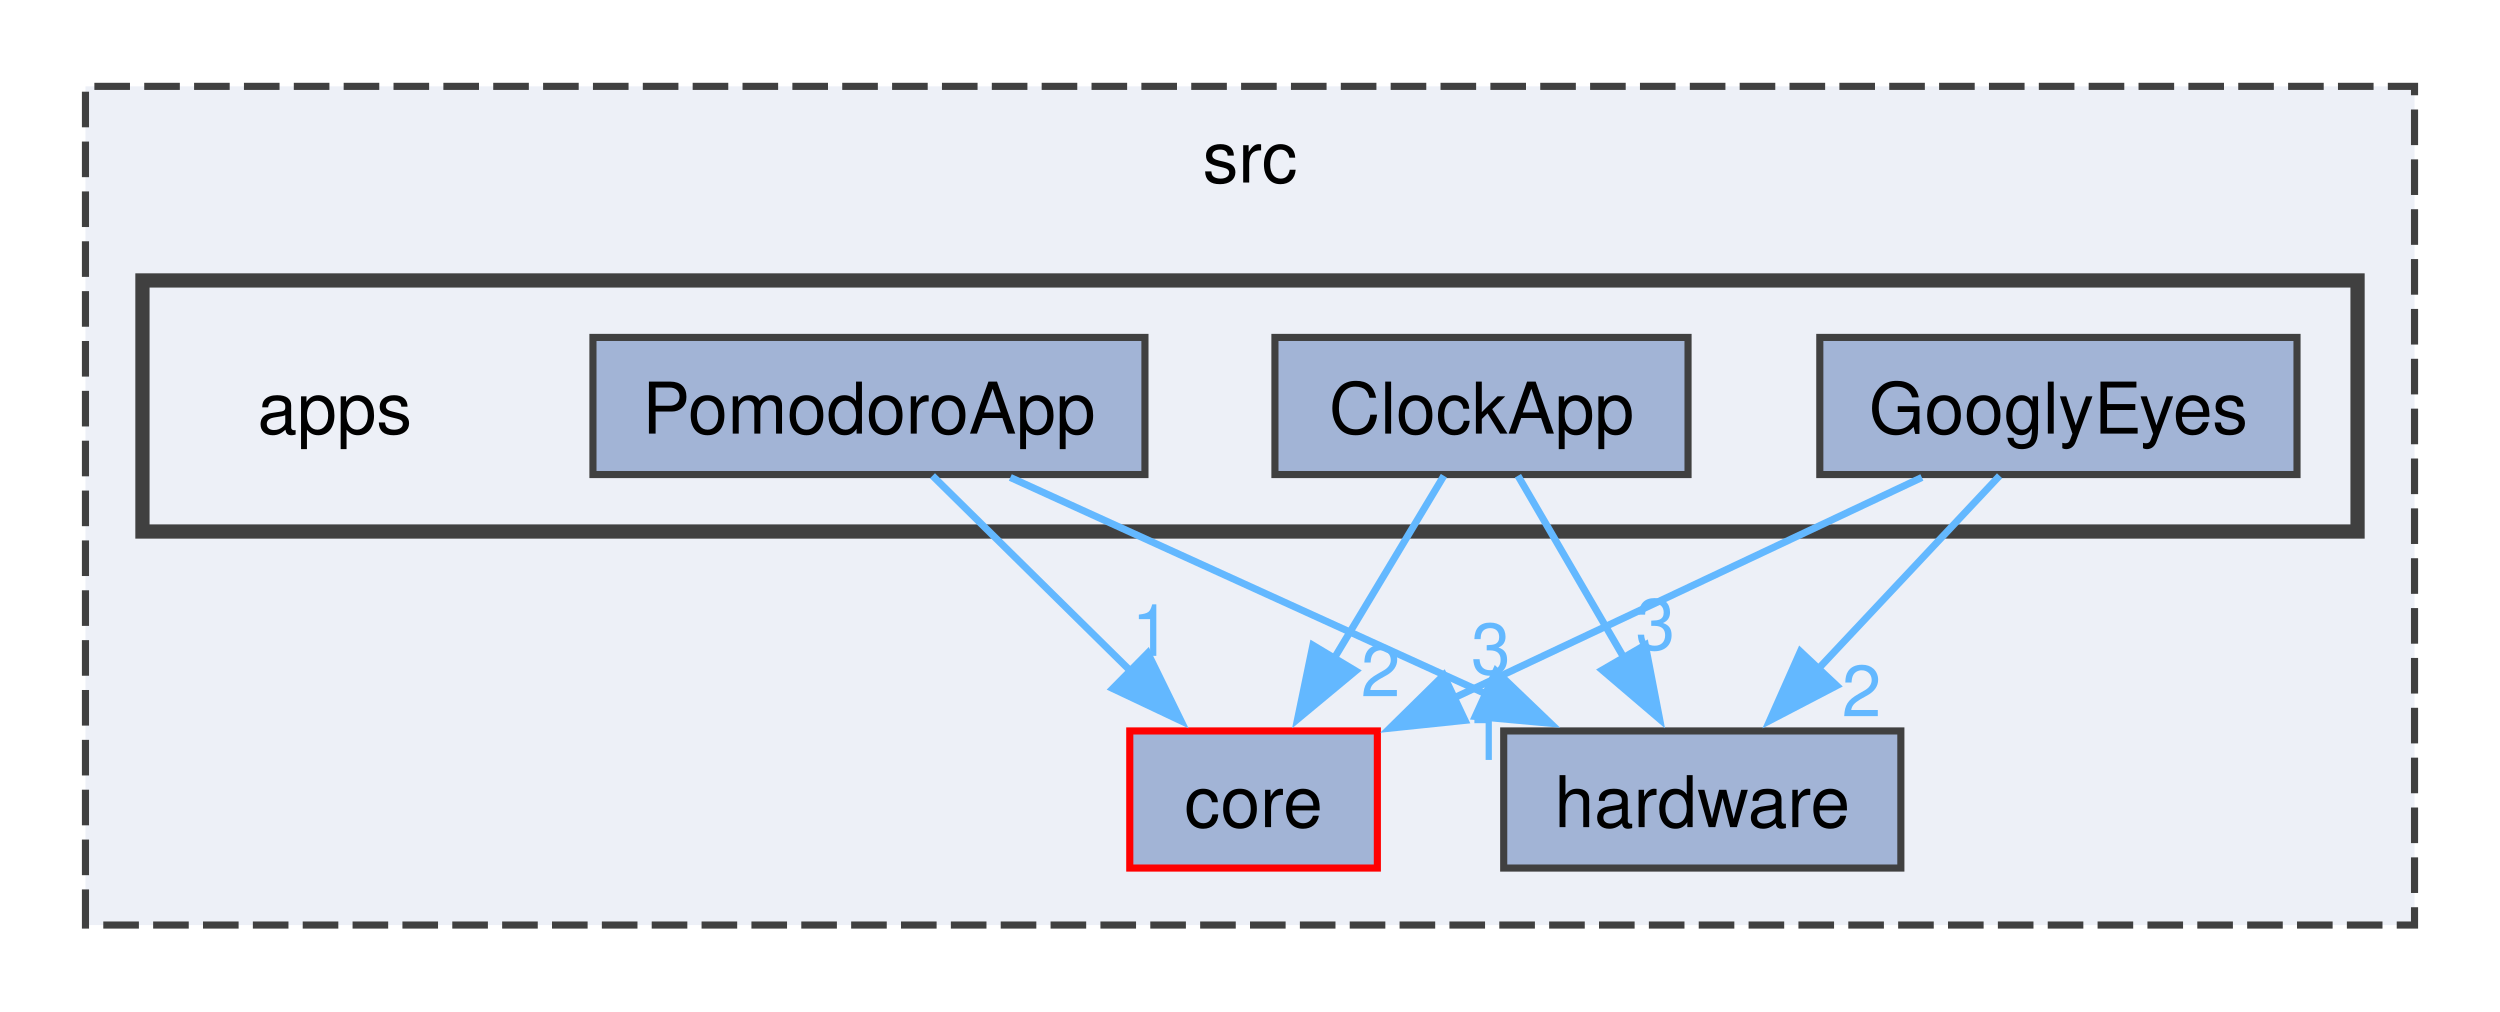
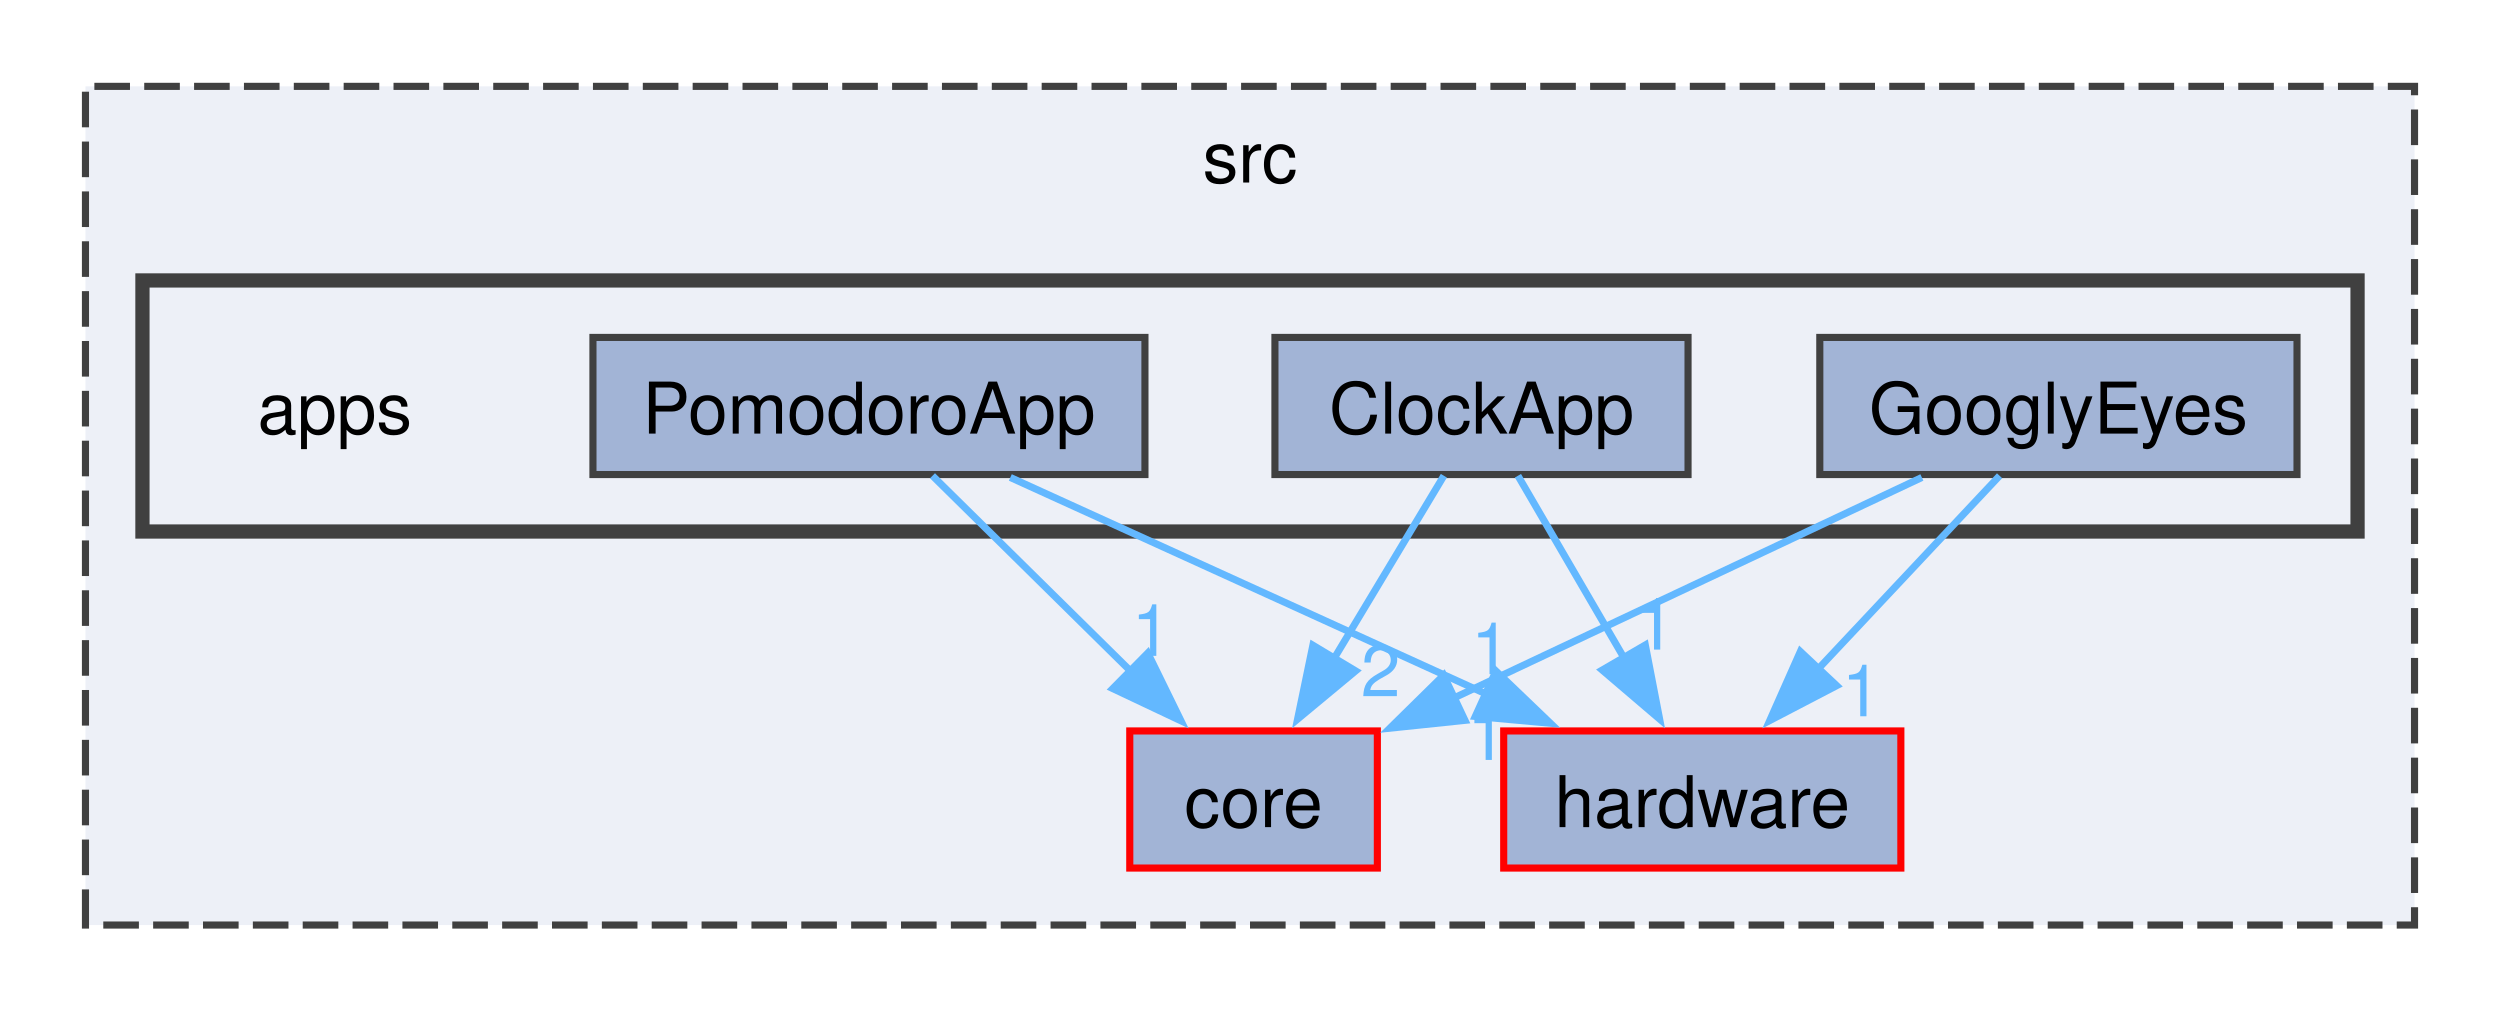
<svg xmlns="http://www.w3.org/2000/svg" xmlns:xlink="http://www.w3.org/1999/xlink" width="351pt" height="142pt" viewBox="0.00 0.00 351.00 141.75">
  <g id="graph0" class="graph" transform="scale(1 1) rotate(0) translate(4 137.75)">
    <g id="clust1" class="cluster">
      <g id="a_clust1">
        <a xlink:href="dir_68267d1309a1af8e8297ef4c3efbcdba.html" target="_top" xlink:title="src">
          <polygon fill="#edf0f7" stroke="#404040" stroke-dasharray="5,2" points="8,-8 8,-125.75 335,-125.75 335,-8 8,-8" />
          <text text-anchor="middle" x="171.5" y="-112.25" font-family="Helvetica,sans-Serif" font-size="10.00">src</text>
        </a>
      </g>
    </g>
    <g id="clust2" class="cluster">
      <g id="a_clust2">
        <a xlink:href="dir_53adf0b982dc8545998aae3f283a5a58.html" target="_top">
          <polygon fill="#edf0f7" stroke="#404040" stroke-width="2" points="16,-63.25 16,-98.5 327,-98.5 327,-63.25 16,-63.25" />
        </a>
      </g>
    </g>
    <g id="node1" class="node">
      <g id="a_node1">
        <a xlink:href="dir_aebb8dcc11953d78e620bbef0b9e2183.html" target="_top" xlink:title="core">
          <polygon fill="#a2b4d6" stroke="red" points="189.38,-35.25 154.62,-35.25 154.62,-16 189.38,-16 189.38,-35.25" />
          <text text-anchor="middle" x="172" y="-21.75" font-family="Helvetica,sans-Serif" font-size="10.00">core</text>
        </a>
      </g>
    </g>
    <g id="node2" class="node">
      <g id="a_node2">
        <a xlink:href="dir_59b1e980a670de987a696efba6dbbdbc.html" target="_top" xlink:title="hardware">
-           <polygon fill="#a2b4d6" stroke="#404040" points="262.88,-35.25 207.12,-35.25 207.12,-16 262.88,-16 262.88,-35.25" />
+           <polygon fill="#a2b4d6" stroke="red" points="262.88,-35.25 207.12,-35.25 207.12,-16 262.88,-16 262.88,-35.25" />
          <text text-anchor="middle" x="235" y="-21.75" font-family="Helvetica,sans-Serif" font-size="10.00">hardware</text>
        </a>
      </g>
    </g>
    <g id="node3" class="node">
      <text text-anchor="middle" x="43" y="-77" font-family="Helvetica,sans-Serif" font-size="10.00">apps</text>
    </g>
    <g id="node4" class="node">
      <g id="a_node4">
        <a xlink:href="dir_e6ad3259da54d08d07754a1becc76e09.html" target="_top" xlink:title="ClockApp">
          <polygon fill="#a2b4d6" stroke="#404040" points="233,-90.5 175,-90.5 175,-71.25 233,-71.25 233,-90.5" />
          <text text-anchor="middle" x="204" y="-77" font-family="Helvetica,sans-Serif" font-size="10.00">ClockApp</text>
        </a>
      </g>
    </g>
    <g id="edge2" class="edge">
      <g id="a_edge2">
-         <a xlink:href="dir_000002_000003.html" target="_top">
+         <a xlink:href="dir_000003_000004.html" target="_top">
          <path fill="none" stroke="#63b8ff" d="M198.72,-71.08C194.53,-64.11 188.52,-54.12 183.27,-45.37" />
          <polygon fill="#63b8ff" stroke="#63b8ff" points="186.33,-43.68 178.18,-36.91 180.33,-47.28 186.33,-43.68" />
        </a>
      </g>
      <g id="a_edge2-headlabel">
-         <a xlink:href="dir_000002_000003.html" target="_top" xlink:title="2">
+         <a xlink:href="dir_000003_000004.html" target="_top" xlink:title="2">
          <text text-anchor="middle" x="189.84" y="-40.12" font-family="Helvetica,sans-Serif" font-size="10.00" fill="#63b8ff">2</text>
        </a>
      </g>
    </g>
    <g id="edge1" class="edge">
      <g id="a_edge1">
-         <a xlink:href="dir_000002_000005.html" target="_top">
+         <a xlink:href="dir_000003_000007.html" target="_top">
          <path fill="none" stroke="#63b8ff" d="M209.12,-71.08C213.18,-64.11 218.99,-54.12 224.09,-45.37" />
          <polygon fill="#63b8ff" stroke="#63b8ff" points="227,-47.32 229.01,-36.92 220.95,-43.8 227,-47.32" />
        </a>
      </g>
      <g id="a_edge1-headlabel">
-         <a xlink:href="dir_000002_000005.html" target="_top" xlink:title="3">
-           <text text-anchor="middle" x="228.41" y="-46.67" font-family="Helvetica,sans-Serif" font-size="10.00" fill="#63b8ff">3</text>
+         <a xlink:href="dir_000003_000007.html" target="_top" xlink:title="1">
+           <text text-anchor="middle" x="228.41" y="-46.67" font-family="Helvetica,sans-Serif" font-size="10.00" fill="#63b8ff">1</text>
        </a>
      </g>
    </g>
    <g id="node5" class="node">
      <g id="a_node5">
        <a xlink:href="dir_c3eebdab689fc73e234e24e1b6441548.html" target="_top" xlink:title="GooglyEyes">
          <polygon fill="#a2b4d6" stroke="#404040" points="318.5,-90.5 251.5,-90.5 251.5,-71.25 318.5,-71.25 318.5,-90.5" />
          <text text-anchor="middle" x="285" y="-77" font-family="Helvetica,sans-Serif" font-size="10.00">GooglyEyes</text>
        </a>
      </g>
    </g>
    <g id="edge4" class="edge">
      <g id="a_edge4">
-         <a xlink:href="dir_000004_000003.html" target="_top">
+         <a xlink:href="dir_000006_000004.html" target="_top">
          <path fill="none" stroke="#63b8ff" d="M265.83,-70.84C247.79,-62.34 220.56,-49.51 200.07,-39.85" />
          <polygon fill="#63b8ff" stroke="#63b8ff" points="201.68,-36.74 191.14,-35.64 198.69,-43.07 201.68,-36.74" />
        </a>
      </g>
      <g id="a_edge4-headlabel">
-         <a xlink:href="dir_000004_000003.html" target="_top" xlink:title="1">
+         <a xlink:href="dir_000006_000004.html" target="_top" xlink:title="1">
          <text text-anchor="middle" x="204.77" y="-31.18" font-family="Helvetica,sans-Serif" font-size="10.00" fill="#63b8ff">1</text>
        </a>
      </g>
    </g>
    <g id="edge3" class="edge">
      <g id="a_edge3">
-         <a xlink:href="dir_000004_000005.html" target="_top">
+         <a xlink:href="dir_000006_000007.html" target="_top">
          <path fill="none" stroke="#63b8ff" d="M276.74,-71.08C269.84,-63.73 259.78,-53.01 251.26,-43.94" />
          <polygon fill="#63b8ff" stroke="#63b8ff" points="253.87,-41.61 244.47,-36.71 248.77,-46.4 253.87,-41.61" />
        </a>
      </g>
      <g id="a_edge3-headlabel">
-         <a xlink:href="dir_000004_000005.html" target="_top" xlink:title="2">
-           <text text-anchor="middle" x="257.36" y="-37.31" font-family="Helvetica,sans-Serif" font-size="10.00" fill="#63b8ff">2</text>
+         <a xlink:href="dir_000006_000007.html" target="_top" xlink:title="1">
+           <text text-anchor="middle" x="257.36" y="-37.31" font-family="Helvetica,sans-Serif" font-size="10.00" fill="#63b8ff">1</text>
        </a>
      </g>
    </g>
    <g id="node6" class="node">
      <g id="a_node6">
        <a xlink:href="dir_2c1da89830bcf7ef891ce242d953faa8.html" target="_top" xlink:title="PomodoroApp">
          <polygon fill="#a2b4d6" stroke="#404040" points="156.75,-90.5 79.25,-90.5 79.25,-71.25 156.75,-71.25 156.75,-90.5" />
          <text text-anchor="middle" x="118" y="-77" font-family="Helvetica,sans-Serif" font-size="10.00">PomodoroApp</text>
        </a>
      </g>
    </g>
    <g id="edge6" class="edge">
      <g id="a_edge6">
-         <a xlink:href="dir_000006_000003.html" target="_top">
+         <a xlink:href="dir_000009_000004.html" target="_top">
          <path fill="none" stroke="#63b8ff" d="M126.92,-71.08C134.45,-63.65 145.47,-52.79 154.73,-43.66" />
          <polygon fill="#63b8ff" stroke="#63b8ff" points="157.15,-46.19 161.81,-36.67 152.23,-41.2 157.15,-46.19" />
        </a>
      </g>
      <g id="a_edge6-headlabel">
-         <a xlink:href="dir_000006_000003.html" target="_top" xlink:title="1">
+         <a xlink:href="dir_000009_000004.html" target="_top" xlink:title="1">
          <text text-anchor="middle" x="157.66" y="-45.79" font-family="Helvetica,sans-Serif" font-size="10.00" fill="#63b8ff">1</text>
        </a>
      </g>
    </g>
    <g id="edge5" class="edge">
      <g id="a_edge5">
-         <a xlink:href="dir_000006_000005.html" target="_top">
+         <a xlink:href="dir_000009_000007.html" target="_top">
          <path fill="none" stroke="#63b8ff" d="M137.85,-70.84C156.17,-62.5 183.65,-50 204.71,-40.41" />
          <polygon fill="#63b8ff" stroke="#63b8ff" points="206.03,-43.66 213.68,-36.33 203.13,-37.29 206.03,-43.66" />
        </a>
      </g>
      <g id="a_edge5-headlabel">
-         <a xlink:href="dir_000006_000005.html" target="_top" xlink:title="3">
-           <text text-anchor="middle" x="205.31" y="-43.23" font-family="Helvetica,sans-Serif" font-size="10.00" fill="#63b8ff">3</text>
+         <a xlink:href="dir_000009_000007.html" target="_top" xlink:title="1">
+           <text text-anchor="middle" x="205.31" y="-43.23" font-family="Helvetica,sans-Serif" font-size="10.00" fill="#63b8ff">1</text>
        </a>
      </g>
    </g>
  </g>
</svg>
